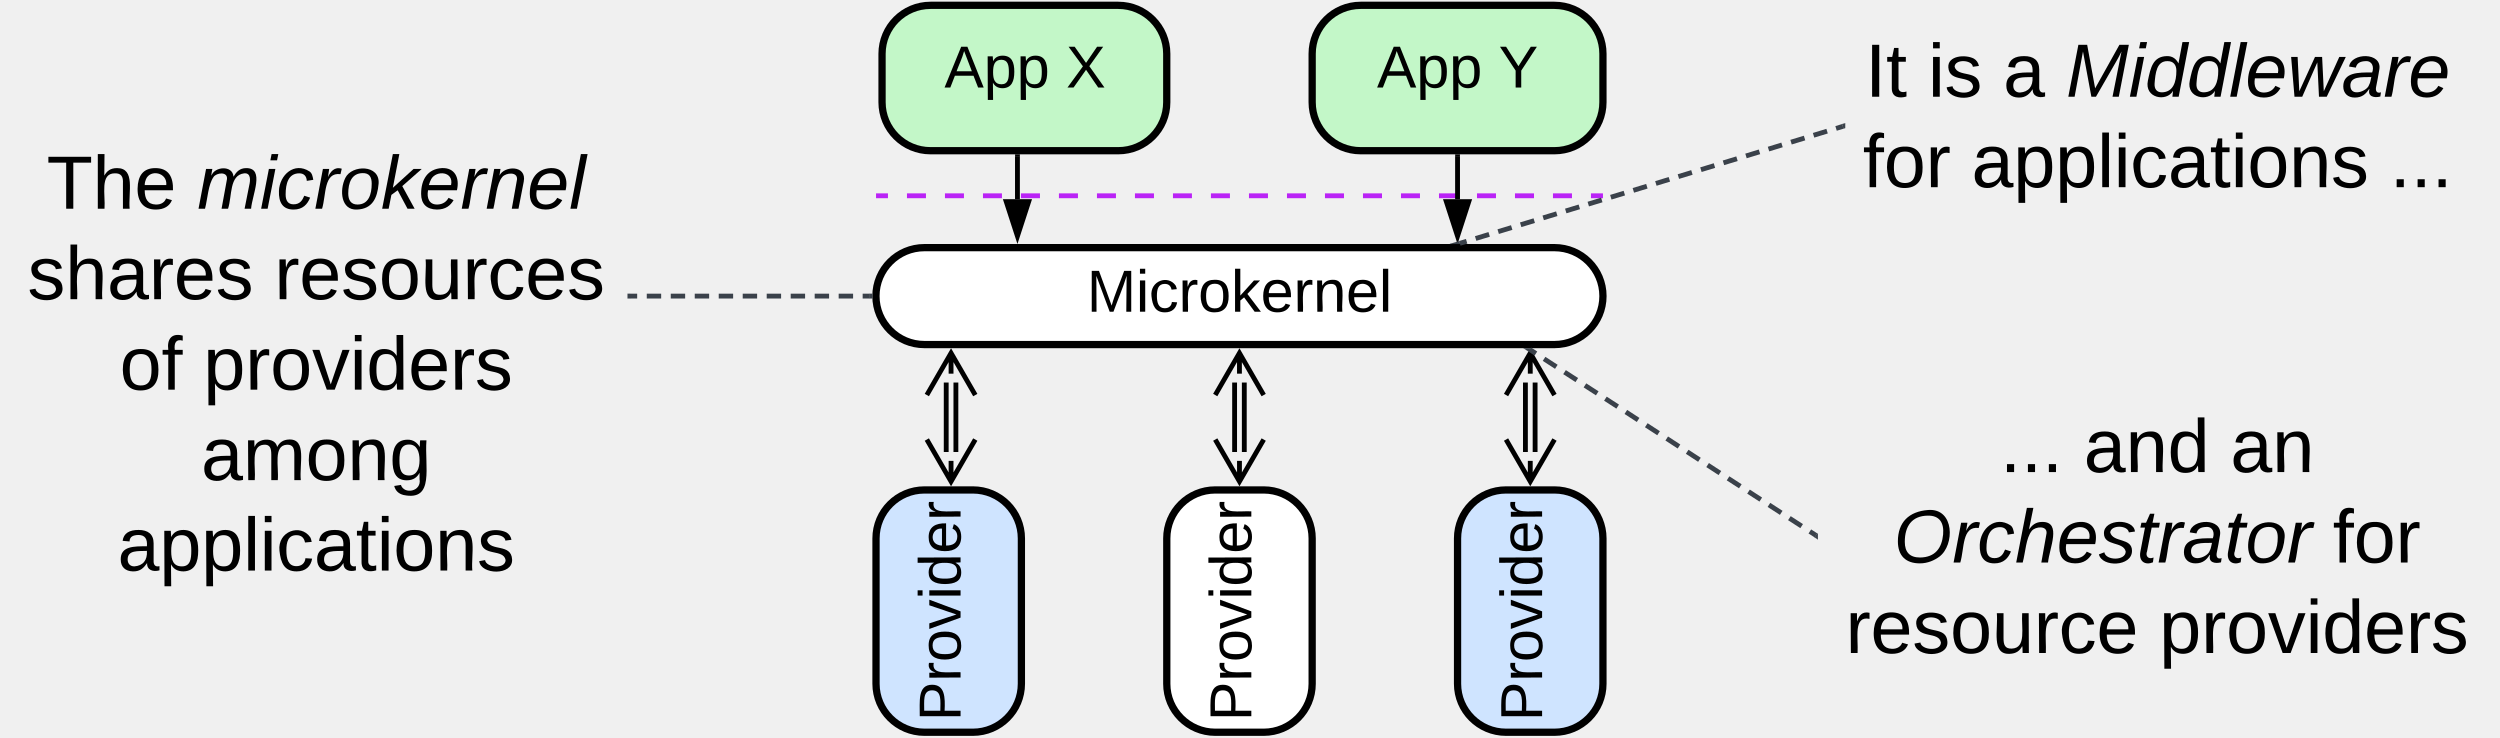
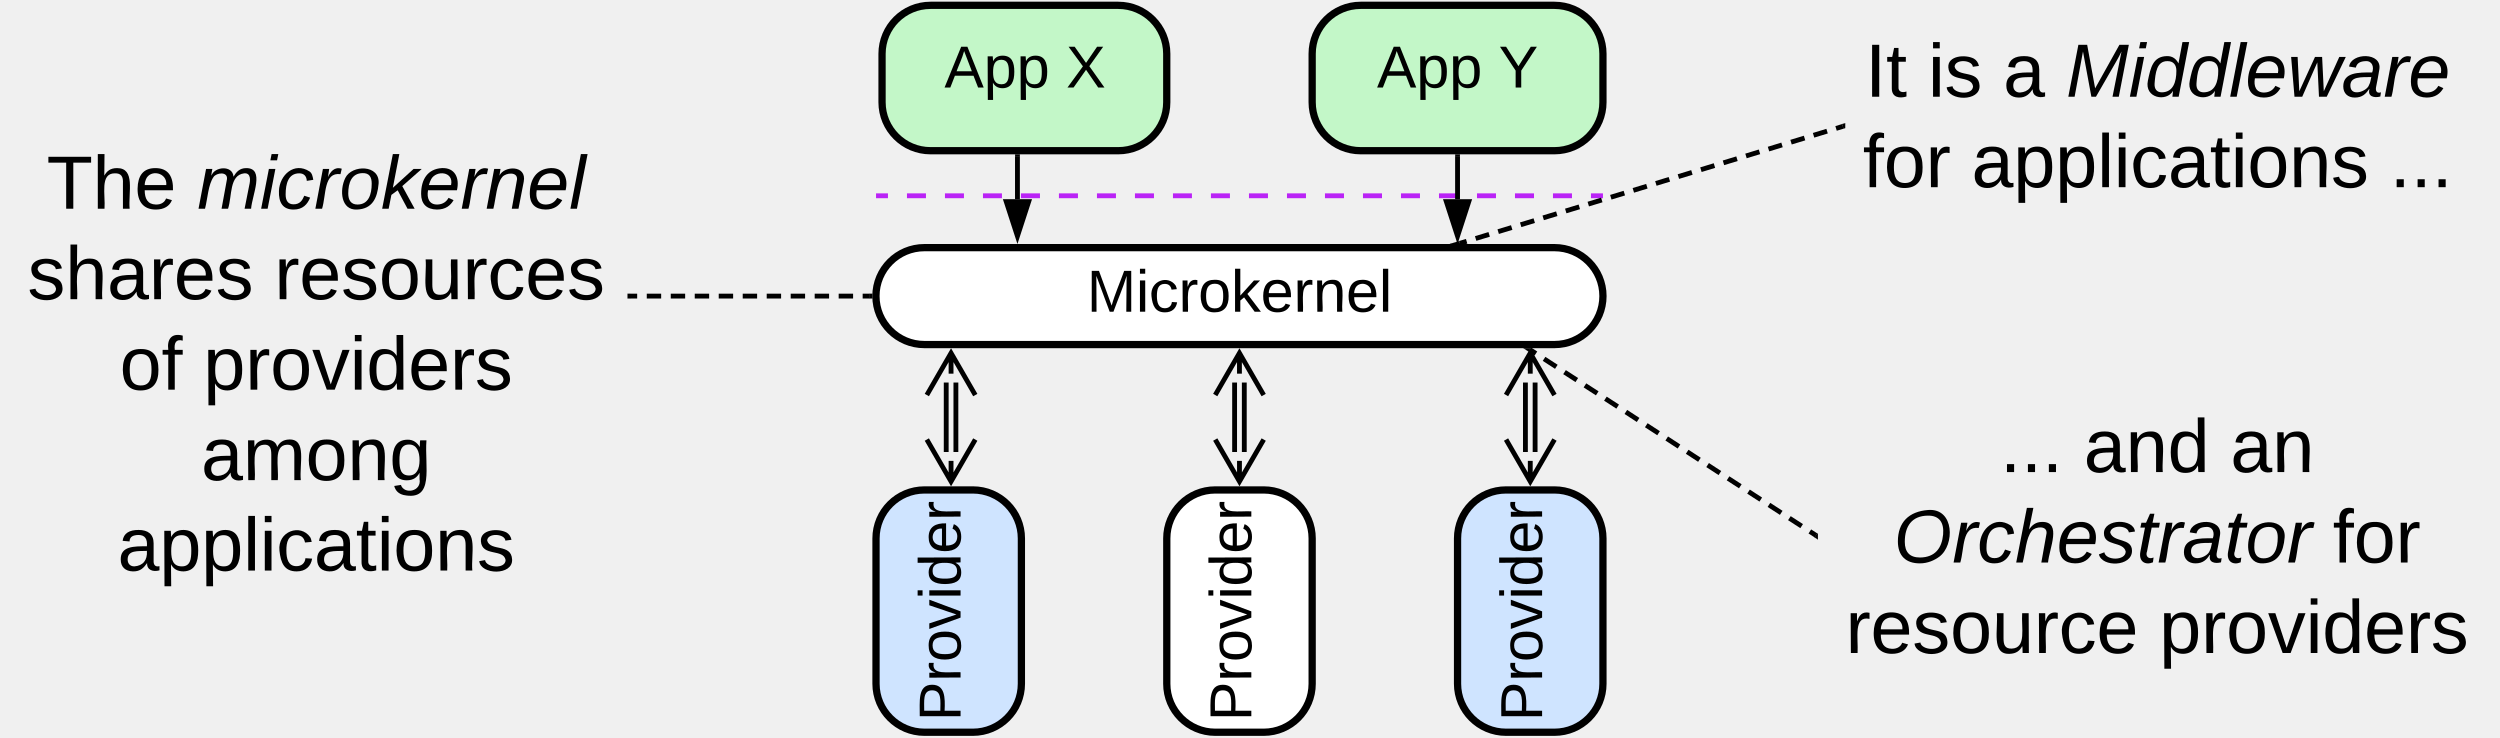
<svg xmlns="http://www.w3.org/2000/svg" xmlns:ns1="lucid" xmlns:xlink="http://www.w3.org/1999/xlink" width="1031.75" height="304.42">
  <g transform="translate(-418.5 -538.5)" ns1:page-tab-id="0_0">
    <path d="M781.03 619.3h3.93m7.84 0h7.84m7.84 0h7.84m7.85 0H832m7.85 0h7.84m7.83 0h7.85m7.84 0h7.84m7.84 0h7.85m7.84 0h7.83m7.84 0h7.84m7.86 0h7.84m7.84 0h7.84m7.84 0h7.85m7.84 0h7.85m7.84 0h7.83m7.85 0h7.84m7.84 0h7.84m7.84 0h7.85m7.83 0h7.84m7.84 0h3.94M781.06 619.3h-1.02M1079 619.3h1.04" stroke="#ba23f6" stroke-width="2" fill="none" />
    <path d="M780 660.7a20 20 0 0 1 20-20h260.04a20 20 0 0 1 20 20 20 20 0 0 1-20 20H800a20 20 0 0 1-20-20z" stroke="#000" stroke-width="3" fill="#fff" />
    <use xlink:href="#a" transform="matrix(1,0,0,1,785,645.7087) translate(82.0266 21.43056)" />
    <path d="M782.52 560.7a20 20 0 0 1 20-20h77.5a20 20 0 0 1 20 20v20a20 20 0 0 1-20 20h-77.5a20 20 0 0 1-20-20z" stroke="#000" stroke-width="3" fill="#c3f7c8" />
    <use xlink:href="#b" transform="matrix(1,0,0,1,787.5175,545.7087) translate(20.7284 28.93056)" />
    <use xlink:href="#c" transform="matrix(1,0,0,1,787.5175,545.7087) translate(70.97531 28.93056)" />
    <path d="M960.03 560.7a20 20 0 0 1 20-20h80a20 20 0 0 1 20 20v20a20 20 0 0 1-20 20h-80a20 20 0 0 1-20-20z" stroke="#000" stroke-width="3" fill="#c3f7c8" />
    <use xlink:href="#b" transform="matrix(1,0,0,1,965.0349,545.7087) translate(21.7284 28.93056)" />
    <use xlink:href="#d" transform="matrix(1,0,0,1,965.0349,545.7087) translate(71.97531 28.93056)" />
    <path d="M838.4 620.7v-17.5" stroke="#000" stroke-width="2" fill="none" />
    <path d="M838.4 635.97l-4.63-14.26h9.27z" stroke="#000" stroke-width="2" />
    <path d="M839.38 603.23h-1.95v-1.02h1.95z" stroke="#000" stroke-width=".05" />
    <path d="M1020.03 620.7v-17.5" stroke="#000" stroke-width="2" fill="none" />
    <path d="M1020.03 635.97l-4.63-14.26h9.27z" stroke="#000" stroke-width="2" />
    <path d="M1021 603.23h-1.94v-1.02h1.95z" stroke="#000" stroke-width=".05" />
    <path d="M780.03 760.7a20 20 0 0 1 20-20h20a20 20 0 0 1 20 20v60a20 20 0 0 1-20 20h-20a20 20 0 0 1-20-20z" stroke="#000" stroke-width="3" fill="#cfe4ff" />
    <use xlink:href="#e" transform="matrix(-1.8369701987210297e-16,-1,1,-1.8369701987210297e-16,785.0349,835.7087) translate(-0.3919753 29.88889)" />
    <path d="M900.03 760.7a20 20 0 0 1 20-20h20a20 20 0 0 1 20 20v60a20 20 0 0 1-20 20h-20a20 20 0 0 1-20-20z" stroke="#000" stroke-width="3" fill="#fff" />
    <use xlink:href="#e" transform="matrix(-1.8369701987210297e-16,-1,1,-1.8369701987210297e-16,905.0349,835.7087) translate(-0.3919753 29.88889)" />
    <path d="M1020.03 760.7a20 20 0 0 1 20-20h20a20 20 0 0 1 20 20v60a20 20 0 0 1-20 20h-20a20 20 0 0 1-20-20z" stroke="#000" stroke-width="3" fill="#cfe4ff" />
    <use xlink:href="#e" transform="matrix(-1.8369701987210297e-16,-1,1,-1.8369701987210297e-16,1025.035,835.7087) translate(-0.3919753 29.88889)" />
    <path d="M932.02 696.37v28.68M928.02 696.37v28.68M920.02 701.53l10-17.32 10 17.33m-10-17.32v8.5M940.03 719.9l-10 17.3-10-17.3m10 17.3v-8.5M1052.04 696.37v28.68M1048.04 696.37v28.68M1040.04 701.53l10-17.32 10 17.33m-10-17.32v8.5M1060.04 719.9l-10 17.3-10-17.3m10 17.3v-8.5M813 696.37v28.68M809 696.37v28.68M801 701.53l10-17.32 10 17.33m-10-17.32v8.5M821 719.9l-10 17.3-10-17.3m10 17.3v-8.5" stroke="#000" stroke-width="2" fill="none" />
    <path d="M420 546a6 6 0 0 1 6-6h245.5a6 6 0 0 1 6 6v289.42a6 6 0 0 1-6 6H426a6 6 0 0 1-6-6z" stroke="#000" stroke-opacity="0" stroke-width="3" fill="#fff" fill-opacity="0" />
    <use xlink:href="#f" transform="matrix(1,0,0,1,425,545) translate(12.77778 79.63889)" />
    <use xlink:href="#g" transform="matrix(1,0,0,1,425,545) translate(74.91358 79.63889)" />
    <use xlink:href="#h" transform="matrix(1,0,0,1,425,545) translate(4.87037 116.9722)" />
    <use xlink:href="#i" transform="matrix(1,0,0,1,425,545) translate(106.7593 116.9722)" />
    <use xlink:href="#j" transform="matrix(1,0,0,1,425,545) translate(42.89506 154.3056)" />
    <use xlink:href="#k" transform="matrix(1,0,0,1,425,545) translate(77.46296 154.3056)" />
    <use xlink:href="#l" transform="matrix(1,0,0,1,425,545) translate(76.51235 191.6389)" />
    <use xlink:href="#m" transform="matrix(1,0,0,1,425,545) translate(42.03086 228.9722)" />
-     <path d="M1049.84 682.75l2.53 1.65m3.37 2.2l5.06 3.28m3.38 2.2l5.06 3.27m3.37 2.2l5.07 3.28m3.37 2.2l5.06 3.28m3.38 2.2l5.06 3.3m3.37 2.18l5.07 3.3m3.37 2.18l5.06 3.3m3.38 2.18l5.06 3.3m3.37 2.18l5.07 3.3m3.37 2.18l5.06 3.28m3.38 2.2l5.06 3.28m3.37 2.2l5.07 3.28m3.37 2.2l5.06 3.28m3.38 2.2l2.53 1.63" stroke="#3a414a" stroke-width="2" fill="none" />
-     <path d="M1049.33 683.6l-2.12-1.4h3.02zM1168.75 758.84v2.32l-1.4-.9 1.07-1.64z" stroke="#3a414a" stroke-width=".05" fill="#3a414a" />
+     <path d="M1049.84 682.75l2.53 1.65m3.37 2.2l5.06 3.28m3.38 2.2l5.06 3.27m3.37 2.2l5.07 3.28m3.37 2.2l5.06 3.28m3.38 2.2l5.06 3.3m3.37 2.18l5.07 3.3m3.37 2.18l5.06 3.3m3.38 2.18l5.06 3.3m3.37 2.18l5.07 3.3m3.37 2.18l5.06 3.28m3.38 2.2l5.06 3.28m3.37 2.2l5.07 3.28m3.37 2.2l5.06 3.28m3.38 2.2l2.53 1.63" stroke="#000" stroke-width="2" fill="none" />
+     <path d="M1049.33 683.6l-2.12-1.4h3.02zM1168.75 758.84v2.32l-1.4-.9 1.07-1.64z" stroke="#000" stroke-width=".05" fill="#000" />
    <path d="M1180 546a6 6 0 0 1 6-6h245.5a6 6 0 0 1 6 6v88.7a6 6 0 0 1-6 6H1186a6 6 0 0 1-6-6z" stroke="#000" stroke-opacity="0" stroke-width="3" fill="#fff" fill-opacity="0" />
    <use xlink:href="#n" transform="matrix(1,0,0,1,1185,545) translate(3.271605 33.42014)" />
    <use xlink:href="#o" transform="matrix(1,0,0,1,1185,545) translate(29.19753 33.42014)" />
    <use xlink:href="#p" transform="matrix(1,0,0,1,1185,545) translate(60.22222 33.42014)" />
    <use xlink:href="#q" transform="matrix(1,0,0,1,1185,545) translate(86.14815 33.42014)" />
    <use xlink:href="#r" transform="matrix(1,0,0,1,1185,545) translate(2.320988 70.75347)" />
    <use xlink:href="#s" transform="matrix(1,0,0,1,1185,545) translate(47.17284 70.75347)" />
    <use xlink:href="#t" transform="matrix(1,0,0,1,1185,545) translate(219.7531 70.75347)" />
-     <path d="M1179.04 590.65l-2.8.85m-3.7 1.13l-5.58 1.7m-3.72 1.14l-5.58 1.7m-3.72 1.14l-5.58 1.72m-3.72 1.13l-5.57 1.7m-3.72 1.14l-5.58 1.7m-3.72 1.13l-5.58 1.7m-3.72 1.14l-5.58 1.7m-3.72 1.14l-5.57 1.7m-3.72 1.15l-5.58 1.7m-3.72 1.14l-5.58 1.7m-3.72 1.13l-5.58 1.7m-3.7 1.14l-5.6 1.7m-3.7 1.14l-5.6 1.7m-3.7 1.15l-5.6 1.7m-3.7 1.14l-5.58 1.7m-3.72 1.13l-5.58 1.7m-3.72 1.14l-2.8.85" stroke="#3a414a" stroke-width="2" fill="none" />
-     <path d="M1180 591.37l-.7.22-.57-1.88 1.27-.38zM1021.1 639.2h-4.2l-.02-.05 3.85-1.17z" stroke="#3a414a" stroke-width=".05" fill="#3a414a" />
+     <path d="M1179.04 590.65l-2.8.85m-3.7 1.13l-5.58 1.7m-3.72 1.14l-5.58 1.7m-3.72 1.14l-5.58 1.72m-3.72 1.13l-5.57 1.7m-3.72 1.14l-5.58 1.7m-3.72 1.13l-5.58 1.7m-3.72 1.14l-5.58 1.7m-3.72 1.14l-5.57 1.7m-3.72 1.15l-5.58 1.7m-3.72 1.14l-5.58 1.7m-3.72 1.13l-5.58 1.7m-3.7 1.14l-5.6 1.7m-3.7 1.14l-5.6 1.7m-3.7 1.15l-5.6 1.7m-3.7 1.14l-5.58 1.7m-3.72 1.13l-5.58 1.7m-3.72 1.14l-2.8.85" stroke="#000" stroke-width="2" fill="none" />
+     <path d="M1180 591.37l-.7.22-.57-1.88 1.27-.38zM1021.1 639.2h-4.2l-.02-.05 3.85-1.17z" stroke="#000" stroke-width=".05" fill="#000" />
    <path d="M1168.75 706a6 6 0 0 1 6-6h268a6 6 0 0 1 6 6v108a6 6 0 0 1-6 6h-268a6 6 0 0 1-6-6z" stroke="#000" stroke-opacity="0" stroke-width="3" fill="#fff" fill-opacity="0" />
    <g>
      <use xlink:href="#u" transform="matrix(1,0,0,1,1173.746,705) translate(70.18519 28.32639)" />
      <use xlink:href="#v" transform="matrix(1,0,0,1,1173.746,705) translate(104.7531 28.32639)" />
      <use xlink:href="#w" transform="matrix(1,0,0,1,1173.746,705) translate(165.2469 28.32639)" />
      <use xlink:href="#x" transform="matrix(1,0,0,1,1173.746,705) translate(26.28395 65.65972)" />
      <use xlink:href="#y" transform="matrix(1,0,0,1,1173.746,705) translate(207.5062 65.65972)" />
      <use xlink:href="#z" transform="matrix(1,0,0,1,1173.746,705) translate(6.450617 102.9931)" />
      <use xlink:href="#A" transform="matrix(1,0,0,1,1173.746,705) translate(135.9074 102.9931)" />
    </g>
-     <path d="M777.5 660.7h-2.98m-3.95 0h-5.95m-3.96 0h-5.94m-3.96 0h-5.94m-3.96 0h-5.94m-3.96 0h-5.94m-3.96 0h-5.94m-3.96 0h-5.94m-3.96 0h-5.94m-3.96 0h-5.94m-3.96 0h-2.97" stroke="#3a414a" stroke-width="2" fill="none" />
-     <path d="M778.5 660.7l.07.98h-1.1v-1.95h1.1zM678.52 661.68h-1.03v-1.95h1.02z" stroke="#3a414a" stroke-width=".05" fill="#3a414a" />
+     <path d="M777.5 660.7h-2.98m-3.95 0h-5.95m-3.96 0h-5.94m-3.96 0h-5.94m-3.96 0h-5.94m-3.96 0h-5.94m-3.96 0h-5.94m-3.96 0h-5.94m-3.96 0h-5.94m-3.96 0h-5.94m-3.96 0h-2.97" stroke="#000" stroke-width="2" fill="none" />
+     <path d="M778.5 660.7l.07.98h-1.1v-1.95h1.1zM678.52 661.68h-1.03v-1.95h1.02z" stroke="#000" stroke-width=".05" fill="#000" />
    <defs>
      <path d="M240 0l2-218c-23 76-54 145-80 218h-23L58-218 59 0H30v-248h44l77 211c21-75 51-140 76-211h43V0h-30" id="B" />
      <path d="M24-231v-30h32v30H24zM24 0v-190h32V0H24" id="C" />
      <path d="M96-169c-40 0-48 33-48 73s9 75 48 75c24 0 41-14 43-38l32 2c-6 37-31 61-74 61-59 0-76-41-82-99-10-93 101-131 147-64 4 7 5 14 7 22l-32 3c-4-21-16-35-41-35" id="D" />
      <path d="M114-163C36-179 61-72 57 0H25l-1-190h30c1 12-1 29 2 39 6-27 23-49 58-41v29" id="E" />
      <path d="M100-194c62-1 85 37 85 99 1 63-27 99-86 99S16-35 15-95c0-66 28-99 85-99zM99-20c44 1 53-31 53-75 0-43-8-75-51-75s-53 32-53 75 10 74 51 75" id="F" />
      <path d="M143 0L79-87 56-68V0H24v-261h32v163l83-92h37l-77 82L181 0h-38" id="G" />
      <path d="M100-194c63 0 86 42 84 106H49c0 40 14 67 53 68 26 1 43-12 49-29l28 8c-11 28-37 45-77 45C44 4 14-33 15-96c1-61 26-98 85-98zm52 81c6-60-76-77-97-28-3 7-6 17-6 28h103" id="H" />
      <path d="M117-194c89-4 53 116 60 194h-32v-121c0-31-8-49-39-48C34-167 62-67 57 0H25l-1-190h30c1 10-1 24 2 32 11-22 29-35 61-36" id="I" />
      <path d="M24 0v-261h32V0H24" id="J" />
      <g id="a">
        <use transform="matrix(0.06790123,0,0,0.06790123,0,0)" xlink:href="#B" />
        <use transform="matrix(0.06790123,0,0,0.06790123,20.30247,0)" xlink:href="#C" />
        <use transform="matrix(0.06790123,0,0,0.06790123,25.66667,0)" xlink:href="#D" />
        <use transform="matrix(0.06790123,0,0,0.06790123,37.88889,0)" xlink:href="#E" />
        <use transform="matrix(0.06790123,0,0,0.06790123,45.96914,0)" xlink:href="#F" />
        <use transform="matrix(0.06790123,0,0,0.06790123,59.54938,0)" xlink:href="#G" />
        <use transform="matrix(0.06790123,0,0,0.06790123,71.7716,0)" xlink:href="#H" />
        <use transform="matrix(0.06790123,0,0,0.06790123,85.35185,0)" xlink:href="#E" />
        <use transform="matrix(0.06790123,0,0,0.06790123,93.4321,0)" xlink:href="#I" />
        <use transform="matrix(0.06790123,0,0,0.06790123,107.0123,0)" xlink:href="#H" />
        <use transform="matrix(0.06790123,0,0,0.06790123,120.5926,0)" xlink:href="#J" />
      </g>
      <path d="M205 0l-28-72H64L36 0H1l101-248h38L239 0h-34zm-38-99l-47-123c-12 45-31 82-46 123h93" id="K" />
      <path d="M115-194c55 1 70 41 70 98S169 2 115 4C84 4 66-9 55-30l1 105H24l-1-265h31l2 30c10-21 28-34 59-34zm-8 174c40 0 45-34 45-75s-6-73-45-74c-42 0-51 32-51 76 0 43 10 73 51 73" id="L" />
      <g id="b">
        <use transform="matrix(0.06790123,0,0,0.06790123,0,0)" xlink:href="#K" />
        <use transform="matrix(0.06790123,0,0,0.06790123,16.2963,0)" xlink:href="#L" />
        <use transform="matrix(0.06790123,0,0,0.06790123,29.87654,0)" xlink:href="#L" />
      </g>
      <path d="M195 0l-74-108L45 0H8l94-129-87-119h37l69 98 67-98h37l-84 118L233 0h-38" id="M" />
      <use transform="matrix(0.06790123,0,0,0.06790123,0,0)" xlink:href="#M" id="c" />
      <path d="M137-103V0h-34v-103L8-248h37l75 118 75-118h37" id="N" />
      <use transform="matrix(0.06790123,0,0,0.06790123,0,0)" xlink:href="#N" id="d" />
      <path d="M30-248c87 1 191-15 191 75 0 78-77 80-158 76V0H30v-248zm33 125c57 0 124 11 124-50 0-59-68-47-124-48v98" id="O" />
      <path d="M108 0H70L1-190h34L89-25l56-165h34" id="P" />
      <path d="M85-194c31 0 48 13 60 33l-1-100h32l1 261h-30c-2-10 0-23-3-31C134-8 116 4 85 4 32 4 16-35 15-94c0-66 23-100 70-100zm9 24c-40 0-46 34-46 75 0 40 6 74 45 74 42 0 51-32 51-76 0-42-9-74-50-73" id="Q" />
      <g id="e">
        <use transform="matrix(0.06790123,0,0,0.06790123,0,0)" xlink:href="#O" />
        <use transform="matrix(0.06790123,0,0,0.06790123,16.2963,0)" xlink:href="#E" />
        <use transform="matrix(0.06790123,0,0,0.06790123,24.37654,0)" xlink:href="#F" />
        <use transform="matrix(0.06790123,0,0,0.06790123,37.95679,0)" xlink:href="#P" />
        <use transform="matrix(0.06790123,0,0,0.06790123,50.17901,0)" xlink:href="#C" />
        <use transform="matrix(0.06790123,0,0,0.06790123,55.54321,0)" xlink:href="#Q" />
        <use transform="matrix(0.06790123,0,0,0.06790123,69.12346,0)" xlink:href="#H" />
        <use transform="matrix(0.06790123,0,0,0.06790123,82.7037,0)" xlink:href="#E" />
      </g>
      <path d="M127-220V0H93v-220H8v-28h204v28h-85" id="R" />
      <path d="M106-169C34-169 62-67 57 0H25v-261h32l-1 103c12-21 28-36 61-36 89 0 53 116 60 194h-32v-121c2-32-8-49-39-48" id="S" />
      <g id="f">
        <use transform="matrix(0.08641975,0,0,0.08641975,0,0)" xlink:href="#R" />
        <use transform="matrix(0.08641975,0,0,0.08641975,18.92593,0)" xlink:href="#S" />
        <use transform="matrix(0.08641975,0,0,0.08641975,36.20988,0)" xlink:href="#H" />
      </g>
      <path d="M248-111c6-24 9-61-24-58-72 9-57 108-77 169h-31l26-142c3-37-50-30-64-10C52-115 50-51 37 0H6l36-190h30c-1 10-6 24-4 32 13-43 101-52 105 5 13-22 29-41 61-41 90 0 28 129 23 194h-31" id="T" />
      <path d="M50-231l6-30h32l-6 30H50zM6 0l37-190h31L37 0H6" id="U" />
      <path d="M44-68c0 29 11 47 38 47 30 0 42-19 51-41l28 9C148-21 126 4 82 4 31 4 10-29 12-85c3-77 74-140 146-93 12 8 15 23 18 40l-31 5c-1-22-13-36-36-36-52 0-65 49-65 101" id="V" />
      <path d="M66-151c12-25 30-51 66-40l-6 26C45-176 58-65 38 0H6l36-190h30" id="W" />
      <path d="M30-147c31-64 166-65 159 27C183-49 158 1 86 4 9 8 1-88 30-147zM88-20c53 0 68-48 68-100 0-31-11-51-44-50-52 1-68 46-68 97 0 32 13 53 44 53" id="X" />
      <path d="M127 0L80-88 50-66 37 0H6l51-261h31L57-100l99-90h39l-93 82L161 0h-34" id="Y" />
      <path d="M111-194c62-3 86 47 72 106H45c-7 38 6 69 45 68 27-1 43-14 53-32l24 11C152-15 129 4 87 4 38 3 12-23 12-71c0-70 32-119 99-123zm44 81c14-66-71-72-95-28-4 8-8 17-11 28h106" id="Z" />
      <path d="M67-158c22-48 132-52 116 29L158 0h-32l25-140c3-38-53-32-70-12C52-117 51-52 38 0H6l36-190h30" id="aa" />
      <path d="M6 0l50-261h32L37 0H6" id="ab" />
      <g id="g">
        <use transform="matrix(0.08641975,0,0,0.08641975,0,0)" xlink:href="#T" />
        <use transform="matrix(0.08641975,0,0,0.08641975,25.83951,0)" xlink:href="#U" />
        <use transform="matrix(0.08641975,0,0,0.08641975,32.66667,0)" xlink:href="#V" />
        <use transform="matrix(0.08641975,0,0,0.08641975,48.22222,0)" xlink:href="#W" />
        <use transform="matrix(0.08641975,0,0,0.08641975,58.50617,0)" xlink:href="#X" />
        <use transform="matrix(0.08641975,0,0,0.08641975,75.79012,0)" xlink:href="#Y" />
        <use transform="matrix(0.08641975,0,0,0.08641975,91.34568,0)" xlink:href="#Z" />
        <use transform="matrix(0.08641975,0,0,0.08641975,108.6296,0)" xlink:href="#W" />
        <use transform="matrix(0.08641975,0,0,0.08641975,118.9136,0)" xlink:href="#aa" />
        <use transform="matrix(0.08641975,0,0,0.08641975,136.1975,0)" xlink:href="#Z" />
        <use transform="matrix(0.08641975,0,0,0.08641975,153.4815,0)" xlink:href="#ab" />
      </g>
      <path d="M135-143c-3-34-86-38-87 0 15 53 115 12 119 90S17 21 10-45l28-5c4 36 97 45 98 0-10-56-113-15-118-90-4-57 82-63 122-42 12 7 21 19 24 35" id="ac" />
      <path d="M141-36C126-15 110 5 73 4 37 3 15-17 15-53c-1-64 63-63 125-63 3-35-9-54-41-54-24 1-41 7-42 31l-33-3c5-37 33-52 76-52 45 0 72 20 72 64v82c-1 20 7 32 28 27v20c-31 9-61-2-59-35zM48-53c0 20 12 33 32 33 41-3 63-29 60-74-43 2-92-5-92 41" id="ad" />
      <g id="h">
        <use transform="matrix(0.08641975,0,0,0.08641975,0,0)" xlink:href="#ac" />
        <use transform="matrix(0.08641975,0,0,0.08641975,15.55556,0)" xlink:href="#S" />
        <use transform="matrix(0.08641975,0,0,0.08641975,32.83951,0)" xlink:href="#ad" />
        <use transform="matrix(0.08641975,0,0,0.08641975,50.12346,0)" xlink:href="#E" />
        <use transform="matrix(0.08641975,0,0,0.08641975,60.40741,0)" xlink:href="#H" />
        <use transform="matrix(0.08641975,0,0,0.08641975,77.69136,0)" xlink:href="#ac" />
      </g>
      <path d="M84 4C-5 8 30-112 23-190h32v120c0 31 7 50 39 49 72-2 45-101 50-169h31l1 190h-30c-1-10 1-25-2-33-11 22-28 36-60 37" id="ae" />
      <g id="i">
        <use transform="matrix(0.08641975,0,0,0.08641975,0,0)" xlink:href="#E" />
        <use transform="matrix(0.08641975,0,0,0.08641975,10.28395,0)" xlink:href="#H" />
        <use transform="matrix(0.08641975,0,0,0.08641975,27.5679,0)" xlink:href="#ac" />
        <use transform="matrix(0.08641975,0,0,0.08641975,43.12346,0)" xlink:href="#F" />
        <use transform="matrix(0.08641975,0,0,0.08641975,60.40741,0)" xlink:href="#ae" />
        <use transform="matrix(0.08641975,0,0,0.08641975,77.69136,0)" xlink:href="#E" />
        <use transform="matrix(0.08641975,0,0,0.08641975,87.97531,0)" xlink:href="#D" />
        <use transform="matrix(0.08641975,0,0,0.08641975,103.5309,0)" xlink:href="#H" />
        <use transform="matrix(0.08641975,0,0,0.08641975,120.8148,0)" xlink:href="#ac" />
      </g>
      <path d="M101-234c-31-9-42 10-38 44h38v23H63V0H32v-167H5v-23h27c-7-52 17-82 69-68v24" id="af" />
      <g id="j">
        <use transform="matrix(0.08641975,0,0,0.08641975,0,0)" xlink:href="#F" />
        <use transform="matrix(0.08641975,0,0,0.08641975,17.28395,0)" xlink:href="#af" />
      </g>
      <g id="k">
        <use transform="matrix(0.08641975,0,0,0.08641975,0,0)" xlink:href="#L" />
        <use transform="matrix(0.08641975,0,0,0.08641975,17.28395,0)" xlink:href="#E" />
        <use transform="matrix(0.08641975,0,0,0.08641975,27.5679,0)" xlink:href="#F" />
        <use transform="matrix(0.08641975,0,0,0.08641975,44.85185,0)" xlink:href="#P" />
        <use transform="matrix(0.08641975,0,0,0.08641975,60.40741,0)" xlink:href="#C" />
        <use transform="matrix(0.08641975,0,0,0.08641975,67.23457,0)" xlink:href="#Q" />
        <use transform="matrix(0.08641975,0,0,0.08641975,84.51852,0)" xlink:href="#H" />
        <use transform="matrix(0.08641975,0,0,0.08641975,101.8025,0)" xlink:href="#E" />
        <use transform="matrix(0.08641975,0,0,0.08641975,112.0864,0)" xlink:href="#ac" />
      </g>
      <path d="M210-169c-67 3-38 105-44 169h-31v-121c0-29-5-50-35-48C34-165 62-65 56 0H25l-1-190h30c1 10-1 24 2 32 10-44 99-50 107 0 11-21 27-35 58-36 85-2 47 119 55 194h-31v-121c0-29-5-49-35-48" id="ag" />
      <path d="M177-190C167-65 218 103 67 71c-23-6-38-20-44-43l32-5c15 47 100 32 89-28v-30C133-14 115 1 83 1 29 1 15-40 15-95c0-56 16-97 71-98 29-1 48 16 59 35 1-10 0-23 2-32h30zM94-22c36 0 50-32 50-73 0-42-14-75-50-75-39 0-46 34-46 75s6 73 46 73" id="ah" />
      <g id="l">
        <use transform="matrix(0.08641975,0,0,0.08641975,0,0)" xlink:href="#ad" />
        <use transform="matrix(0.08641975,0,0,0.08641975,17.28395,0)" xlink:href="#ag" />
        <use transform="matrix(0.08641975,0,0,0.08641975,43.12346,0)" xlink:href="#F" />
        <use transform="matrix(0.08641975,0,0,0.08641975,60.40741,0)" xlink:href="#I" />
        <use transform="matrix(0.08641975,0,0,0.08641975,77.69136,0)" xlink:href="#ah" />
      </g>
      <path d="M59-47c-2 24 18 29 38 22v24C64 9 27 4 27-40v-127H5v-23h24l9-43h21v43h35v23H59v120" id="ai" />
      <g id="m">
        <use transform="matrix(0.08641975,0,0,0.08641975,0,0)" xlink:href="#ad" />
        <use transform="matrix(0.08641975,0,0,0.08641975,17.28395,0)" xlink:href="#L" />
        <use transform="matrix(0.08641975,0,0,0.08641975,34.5679,0)" xlink:href="#L" />
        <use transform="matrix(0.08641975,0,0,0.08641975,51.85185,0)" xlink:href="#J" />
        <use transform="matrix(0.08641975,0,0,0.08641975,58.67901,0)" xlink:href="#C" />
        <use transform="matrix(0.08641975,0,0,0.08641975,65.50617,0)" xlink:href="#D" />
        <use transform="matrix(0.08641975,0,0,0.08641975,81.06173,0)" xlink:href="#ad" />
        <use transform="matrix(0.08641975,0,0,0.08641975,98.34568,0)" xlink:href="#ai" />
        <use transform="matrix(0.08641975,0,0,0.08641975,106.9877,0)" xlink:href="#C" />
        <use transform="matrix(0.08641975,0,0,0.08641975,113.8148,0)" xlink:href="#F" />
        <use transform="matrix(0.08641975,0,0,0.08641975,131.0988,0)" xlink:href="#I" />
        <use transform="matrix(0.08641975,0,0,0.08641975,148.3827,0)" xlink:href="#ac" />
      </g>
      <path d="M33 0v-248h34V0H33" id="aj" />
      <g id="n">
        <use transform="matrix(0.08641975,0,0,0.08641975,0,0)" xlink:href="#aj" />
        <use transform="matrix(0.08641975,0,0,0.08641975,8.641975,0)" xlink:href="#ai" />
      </g>
      <g id="o">
        <use transform="matrix(0.08641975,0,0,0.08641975,0,0)" xlink:href="#C" />
        <use transform="matrix(0.08641975,0,0,0.08641975,6.82716,0)" xlink:href="#ac" />
      </g>
      <use transform="matrix(0.08641975,0,0,0.08641975,0,0)" xlink:href="#ad" id="p" />
      <path d="M222 0l43-216c-8 16-17 34-26 49L143 0h-22L81-216 41 0H11l48-248h42l38 208 116-208h45L252 0h-30" id="ak" />
      <path d="M133-28C103 26-5 8 13-77c13-62 24-115 90-117 29-1 46 15 56 35l19-102h32L160 0h-30zM45-64c-2 27 10 43 35 43 54-1 69-50 69-103 0-29-15-46-42-46-53-1-58 58-62 106" id="al" />
      <path d="M188 0h-37l-8-164L71 0H34L18-190h31l8 164 75-164h34l8 164 74-164h31" id="am" />
      <path d="M165-48c-4 18 1 34 23 27l-3 20c-29 8-62 0-52-35h-2C116-14 99 4 63 4 30 4 8-16 8-49c0-68 71-67 138-67 10-26 0-56-31-54-26 1-42 9-47 31l-32-5c8-67 160-71 144 15-5 28-9 54-15 81zM42-50c3 52 80 24 89-6 7-12 7-24 11-38-47 1-103-4-100 44" id="an" />
      <g id="q">
        <use transform="matrix(0.08641975,0,0,0.08641975,0,0)" xlink:href="#ak" />
        <use transform="matrix(0.08641975,0,0,0.08641975,25.83951,0)" xlink:href="#U" />
        <use transform="matrix(0.08641975,0,0,0.08641975,32.66667,0)" xlink:href="#al" />
        <use transform="matrix(0.08641975,0,0,0.08641975,49.95062,0)" xlink:href="#al" />
        <use transform="matrix(0.08641975,0,0,0.08641975,67.23457,0)" xlink:href="#ab" />
        <use transform="matrix(0.08641975,0,0,0.08641975,74.06173,0)" xlink:href="#Z" />
        <use transform="matrix(0.08641975,0,0,0.08641975,91.34568,0)" xlink:href="#am" />
        <use transform="matrix(0.08641975,0,0,0.08641975,113.7284,0)" xlink:href="#an" />
        <use transform="matrix(0.08641975,0,0,0.08641975,131.0123,0)" xlink:href="#W" />
        <use transform="matrix(0.08641975,0,0,0.08641975,141.2963,0)" xlink:href="#Z" />
      </g>
      <g id="r">
        <use transform="matrix(0.08641975,0,0,0.08641975,0,0)" xlink:href="#af" />
        <use transform="matrix(0.08641975,0,0,0.08641975,8.641975,0)" xlink:href="#F" />
        <use transform="matrix(0.08641975,0,0,0.08641975,25.92593,0)" xlink:href="#E" />
      </g>
      <g id="s">
        <use transform="matrix(0.08641975,0,0,0.08641975,0,0)" xlink:href="#ad" />
        <use transform="matrix(0.08641975,0,0,0.08641975,17.28395,0)" xlink:href="#L" />
        <use transform="matrix(0.08641975,0,0,0.08641975,34.5679,0)" xlink:href="#L" />
        <use transform="matrix(0.08641975,0,0,0.08641975,51.85185,0)" xlink:href="#J" />
        <use transform="matrix(0.08641975,0,0,0.08641975,58.67901,0)" xlink:href="#C" />
        <use transform="matrix(0.08641975,0,0,0.08641975,65.50617,0)" xlink:href="#D" />
        <use transform="matrix(0.08641975,0,0,0.08641975,81.06173,0)" xlink:href="#ad" />
        <use transform="matrix(0.08641975,0,0,0.08641975,98.34568,0)" xlink:href="#ai" />
        <use transform="matrix(0.08641975,0,0,0.08641975,106.9877,0)" xlink:href="#C" />
        <use transform="matrix(0.08641975,0,0,0.08641975,113.8148,0)" xlink:href="#F" />
        <use transform="matrix(0.08641975,0,0,0.08641975,131.0988,0)" xlink:href="#I" />
        <use transform="matrix(0.08641975,0,0,0.08641975,148.3827,0)" xlink:href="#ac" />
      </g>
      <path d="M33 0v-38h34V0H33" id="ao" />
      <g id="t">
        <use transform="matrix(0.08641975,0,0,0.08641975,0,0)" xlink:href="#ao" />
        <use transform="matrix(0.08641975,0,0,0.08641975,8.641975,0)" xlink:href="#ao" />
        <use transform="matrix(0.08641975,0,0,0.08641975,17.28395,0)" xlink:href="#ao" />
      </g>
      <g id="u">
        <use transform="matrix(0.08641975,0,0,0.08641975,0,0)" xlink:href="#ao" />
        <use transform="matrix(0.08641975,0,0,0.08641975,8.641975,0)" xlink:href="#ao" />
        <use transform="matrix(0.08641975,0,0,0.08641975,17.28395,0)" xlink:href="#ao" />
      </g>
      <g id="v">
        <use transform="matrix(0.08641975,0,0,0.08641975,0,0)" xlink:href="#ad" />
        <use transform="matrix(0.08641975,0,0,0.08641975,17.28395,0)" xlink:href="#I" />
        <use transform="matrix(0.08641975,0,0,0.08641975,34.5679,0)" xlink:href="#Q" />
      </g>
      <g id="w">
        <use transform="matrix(0.08641975,0,0,0.08641975,0,0)" xlink:href="#ad" />
        <use transform="matrix(0.08641975,0,0,0.08641975,17.28395,0)" xlink:href="#I" />
      </g>
      <path d="M20-101c0-91 52-143 145-150 126-9 127 168 53 223-23 17-55 32-93 32C57 4 20-33 20-101zm216-33c5-57-18-91-73-90-77 1-110 51-110 125 0 49 23 75 73 75 72-1 104-45 110-110" id="ap" />
      <path d="M67-158c15-20 31-36 64-36 94 0 33 127 27 194h-32l25-140c3-38-53-32-70-12C52-117 51-51 37 0H6l51-261h31" id="aq" />
      <path d="M55-144c13 50 104 24 104 88C159 21 15 23 1-39l26-10c6 40 102 42 102-4-13-50-104-23-104-87 0-71 143-71 148-8l-29 4c-5-35-85-37-89 0" id="ar" />
      <path d="M51-54c-9 22 5 41 31 30L79-1C43 14 10-4 19-52l22-115H19l5-23h22l19-43h21l-9 43h35l-4 23H73" id="as" />
      <g id="x">
        <use transform="matrix(0.08641975,0,0,0.08641975,0,0)" xlink:href="#ap" />
        <use transform="matrix(0.08641975,0,0,0.08641975,24.19753,0)" xlink:href="#W" />
        <use transform="matrix(0.08641975,0,0,0.08641975,34.48148,0)" xlink:href="#V" />
        <use transform="matrix(0.08641975,0,0,0.08641975,50.03704,0)" xlink:href="#aq" />
        <use transform="matrix(0.08641975,0,0,0.08641975,67.32099,0)" xlink:href="#Z" />
        <use transform="matrix(0.08641975,0,0,0.08641975,84.60494,0)" xlink:href="#ar" />
        <use transform="matrix(0.08641975,0,0,0.08641975,100.1605,0)" xlink:href="#as" />
        <use transform="matrix(0.08641975,0,0,0.08641975,108.8025,0)" xlink:href="#W" />
        <use transform="matrix(0.08641975,0,0,0.08641975,119.0864,0)" xlink:href="#an" />
        <use transform="matrix(0.08641975,0,0,0.08641975,136.3704,0)" xlink:href="#as" />
        <use transform="matrix(0.08641975,0,0,0.08641975,145.0123,0)" xlink:href="#X" />
        <use transform="matrix(0.08641975,0,0,0.08641975,162.2963,0)" xlink:href="#W" />
      </g>
      <g id="y">
        <use transform="matrix(0.08641975,0,0,0.08641975,0,0)" xlink:href="#af" />
        <use transform="matrix(0.08641975,0,0,0.08641975,8.641975,0)" xlink:href="#F" />
        <use transform="matrix(0.08641975,0,0,0.08641975,25.92593,0)" xlink:href="#E" />
      </g>
      <g id="z">
        <use transform="matrix(0.08641975,0,0,0.08641975,0,0)" xlink:href="#E" />
        <use transform="matrix(0.08641975,0,0,0.08641975,10.28395,0)" xlink:href="#H" />
        <use transform="matrix(0.08641975,0,0,0.08641975,27.5679,0)" xlink:href="#ac" />
        <use transform="matrix(0.08641975,0,0,0.08641975,43.12346,0)" xlink:href="#F" />
        <use transform="matrix(0.08641975,0,0,0.08641975,60.40741,0)" xlink:href="#ae" />
        <use transform="matrix(0.08641975,0,0,0.08641975,77.69136,0)" xlink:href="#E" />
        <use transform="matrix(0.08641975,0,0,0.08641975,87.97531,0)" xlink:href="#D" />
        <use transform="matrix(0.08641975,0,0,0.08641975,103.5309,0)" xlink:href="#H" />
      </g>
      <g id="A">
        <use transform="matrix(0.08641975,0,0,0.08641975,0,0)" xlink:href="#L" />
        <use transform="matrix(0.08641975,0,0,0.08641975,17.28395,0)" xlink:href="#E" />
        <use transform="matrix(0.08641975,0,0,0.08641975,27.5679,0)" xlink:href="#F" />
        <use transform="matrix(0.08641975,0,0,0.08641975,44.85185,0)" xlink:href="#P" />
        <use transform="matrix(0.08641975,0,0,0.08641975,60.40741,0)" xlink:href="#C" />
        <use transform="matrix(0.08641975,0,0,0.08641975,67.23457,0)" xlink:href="#Q" />
        <use transform="matrix(0.08641975,0,0,0.08641975,84.51852,0)" xlink:href="#H" />
        <use transform="matrix(0.08641975,0,0,0.08641975,101.8025,0)" xlink:href="#E" />
        <use transform="matrix(0.08641975,0,0,0.08641975,112.0864,0)" xlink:href="#ac" />
      </g>
    </defs>
  </g>
</svg>
